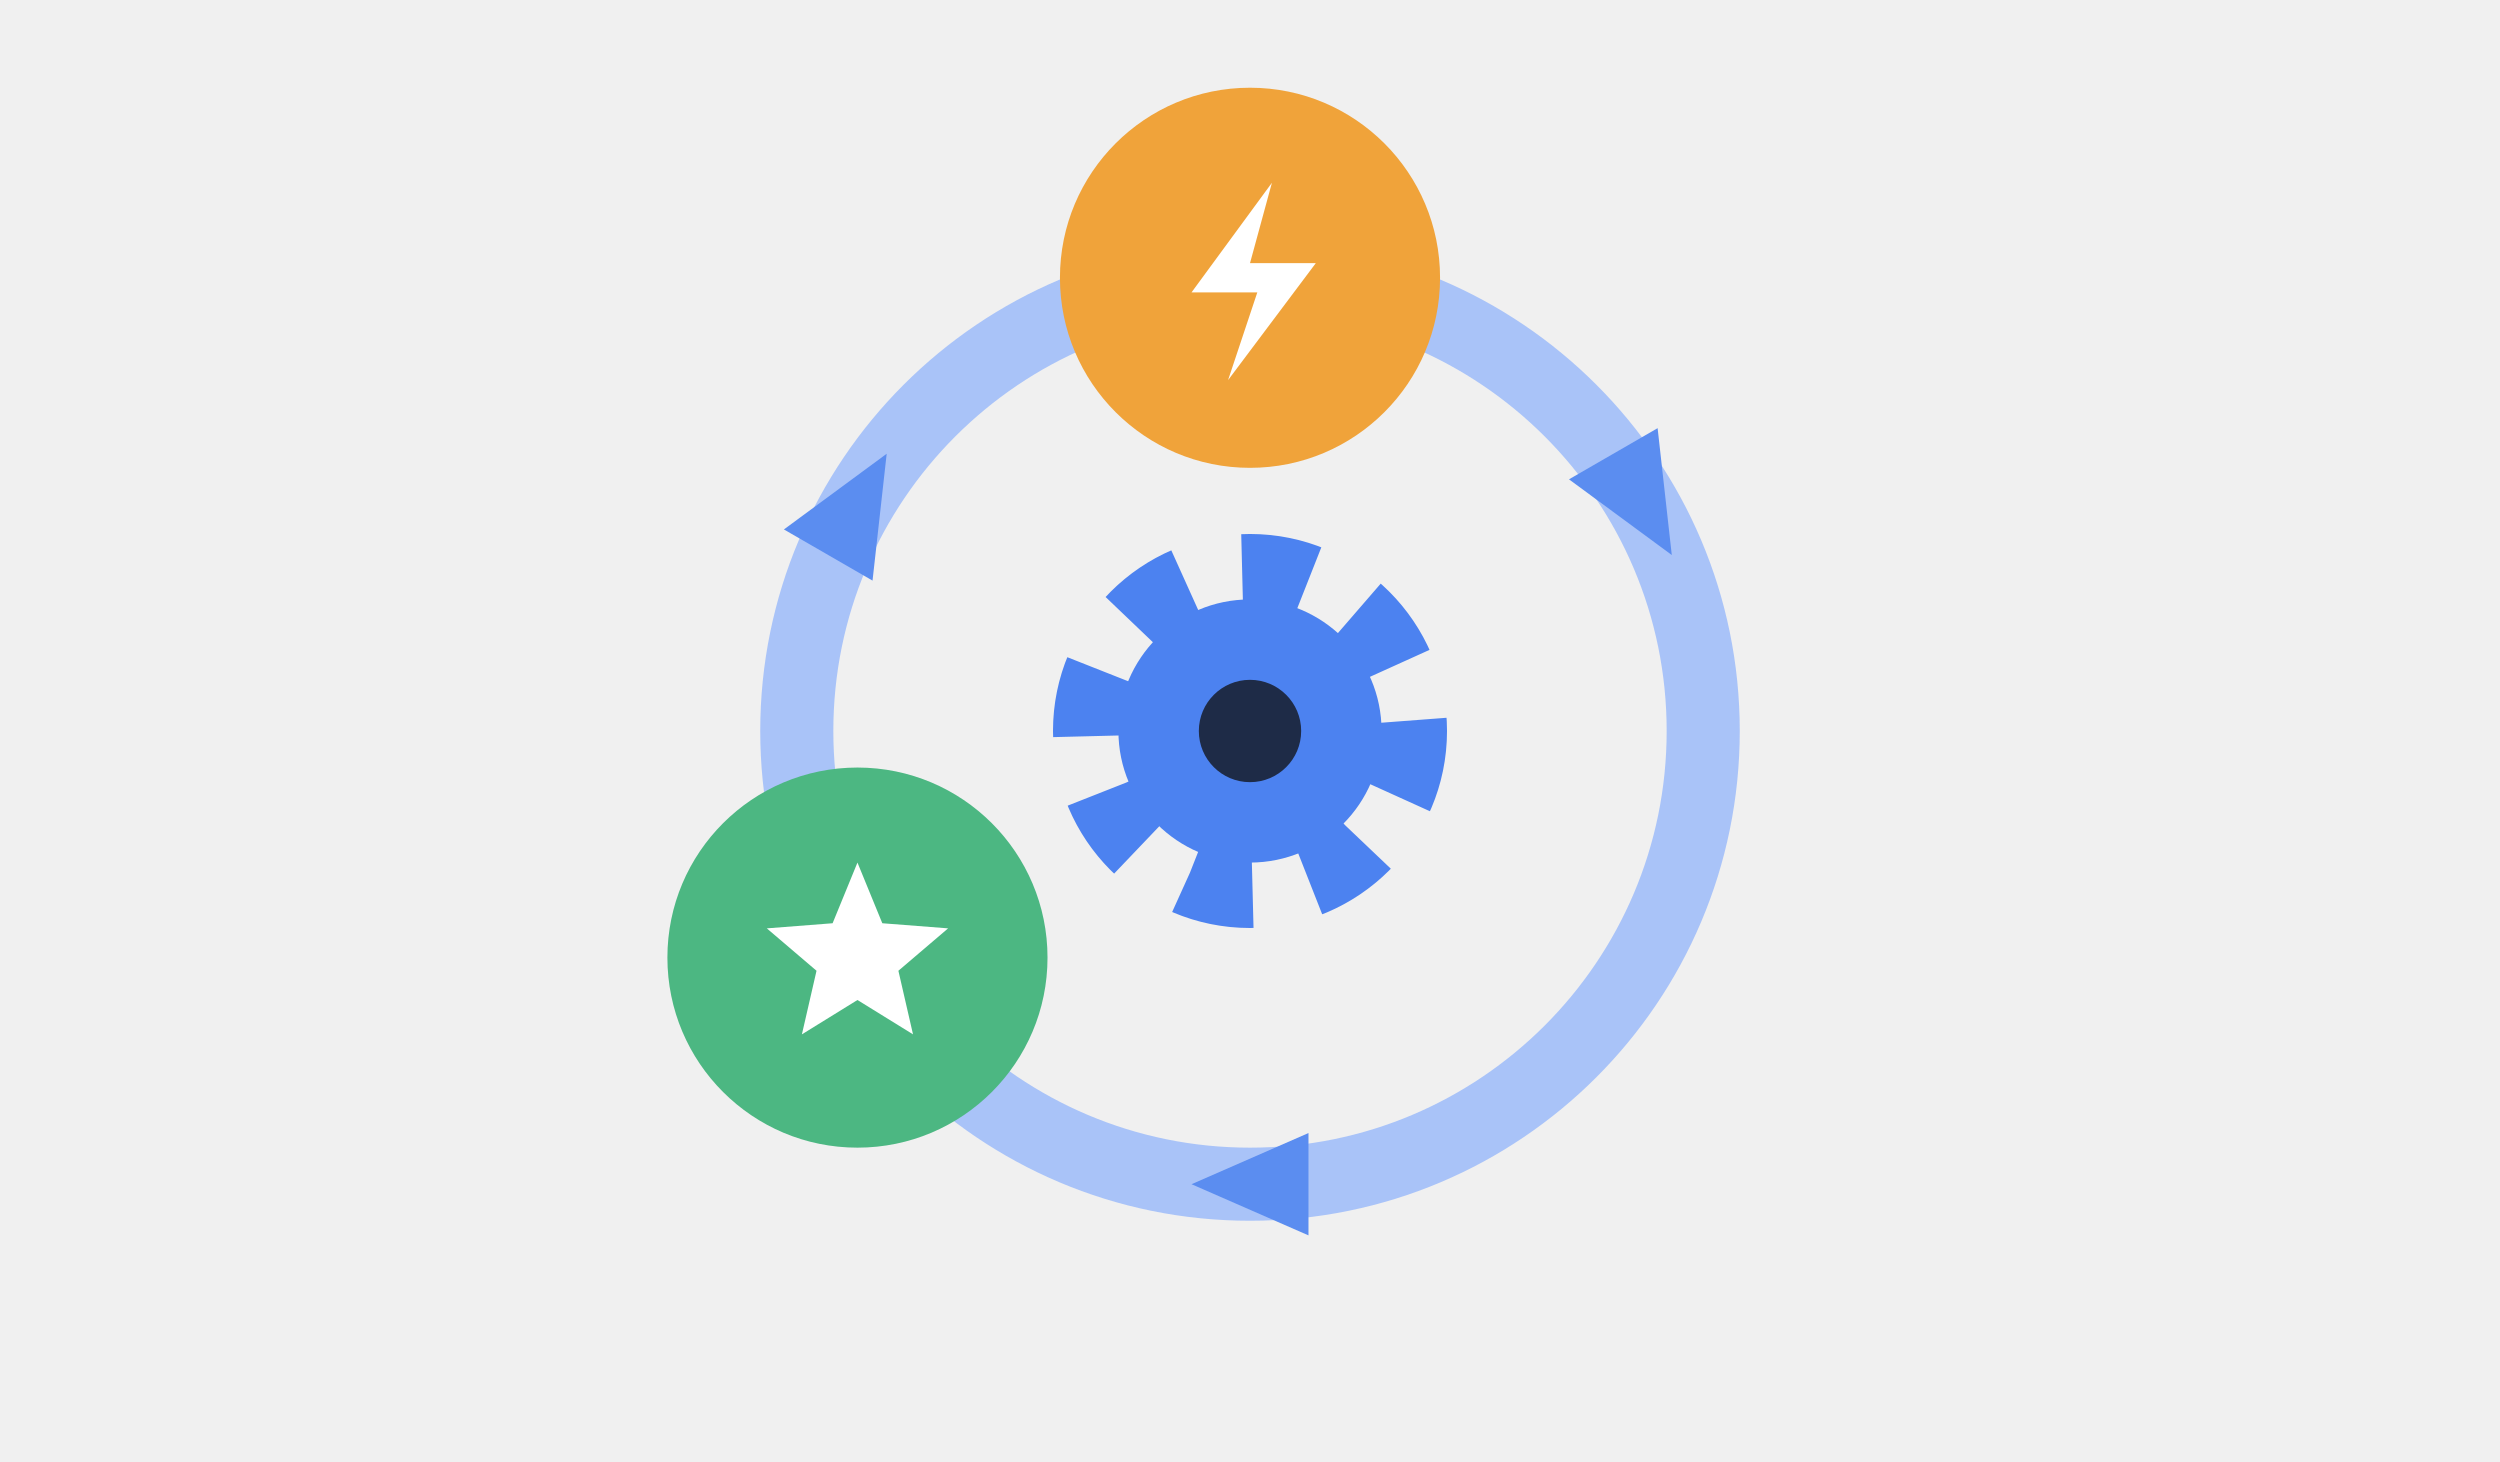
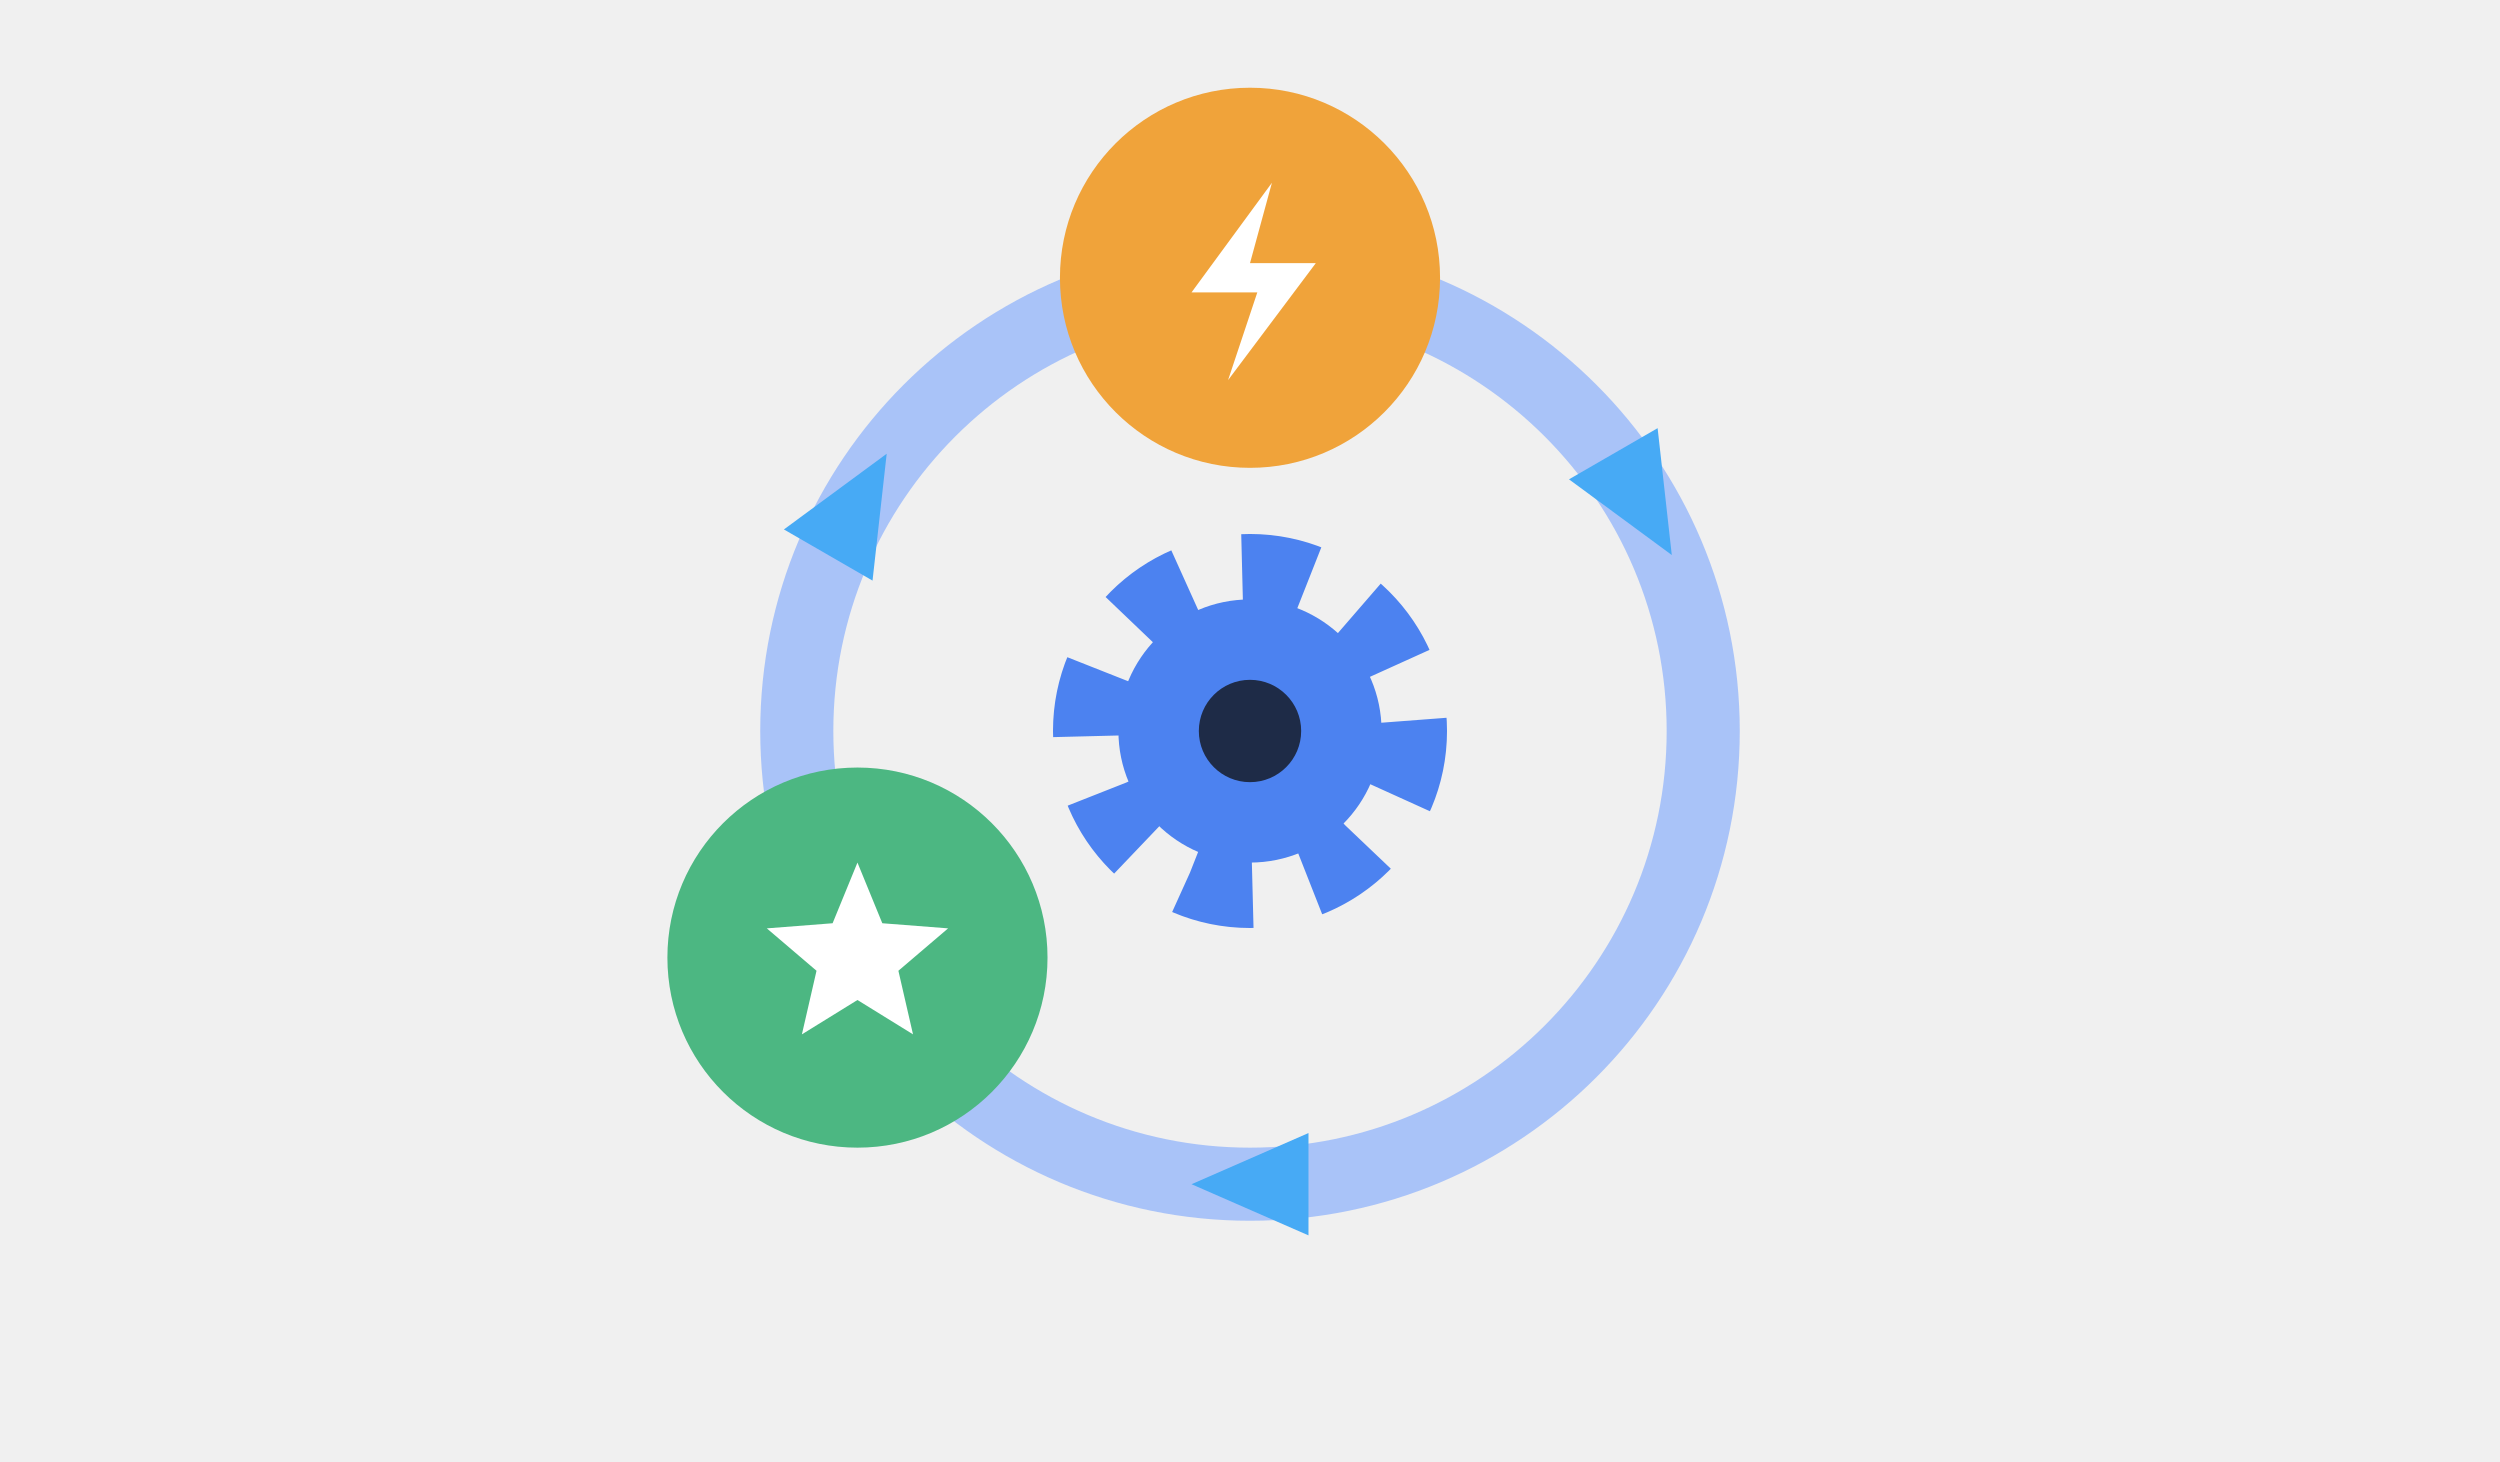
<svg xmlns="http://www.w3.org/2000/svg" width="342" height="200" viewBox="0 0 342 200">
  <circle cx="171" cy="100" r="62" fill="none" stroke="#A9C3F8" stroke-width="10" />
-   <path d="M-8 -7 L8 0 L-8 7z" transform="translate(224.7 69.0) rotate(60)" fill="#5B8DF0" />
-   <path d="M-8 -7 L8 0 L-8 7z" transform="translate(171.0 162.0) rotate(180)" fill="#5B8DF0" />
-   <path d="M-8 -7 L8 0 L-8 7z" transform="translate(117.3 69.0) rotate(-60)" fill="#5B8DF0" />
+   <path d="M-8 -7 L8 0 L-8 7z" transform="translate(224.7 69.0) rotate(60)" fill="#47AAF5" />
+   <path d="M-8 -7 L8 0 L-8 7z" transform="translate(171.0 162.0) rotate(180)" fill="#47AAF5" />
+   <path d="M-8 -7 L8 0 L-8 7z" transform="translate(117.3 69.0) rotate(-60)" fill="#47AAF5" />
  <circle cx="171" cy="38" r="26" fill="#F0A33A" />
  <path d="M174 25l-11 15h9l-4 12 12 -16h-9z" fill="#FFFFFF" />
  <circle cx="117.3" cy="131.0" r="26" fill="#4CB782" />
  <polygon points="117.3,118.0 120.7,126.3 129.7,127.0 122.9,132.8 124.9,141.5 117.3,136.8 109.7,141.5 111.7,132.8 104.9,127.0 113.9,126.3" fill="#FFFFFF" />
  <circle cx="171" cy="100" r="22" fill="none" stroke="#4C82F0" stroke-width="9.9" stroke-dasharray="9.2 7.9" />
  <circle cx="171" cy="100" r="18.0" fill="#4C82F0" />
  <circle cx="171" cy="100" r="7.0" fill="#1E2B47" />
</svg>
